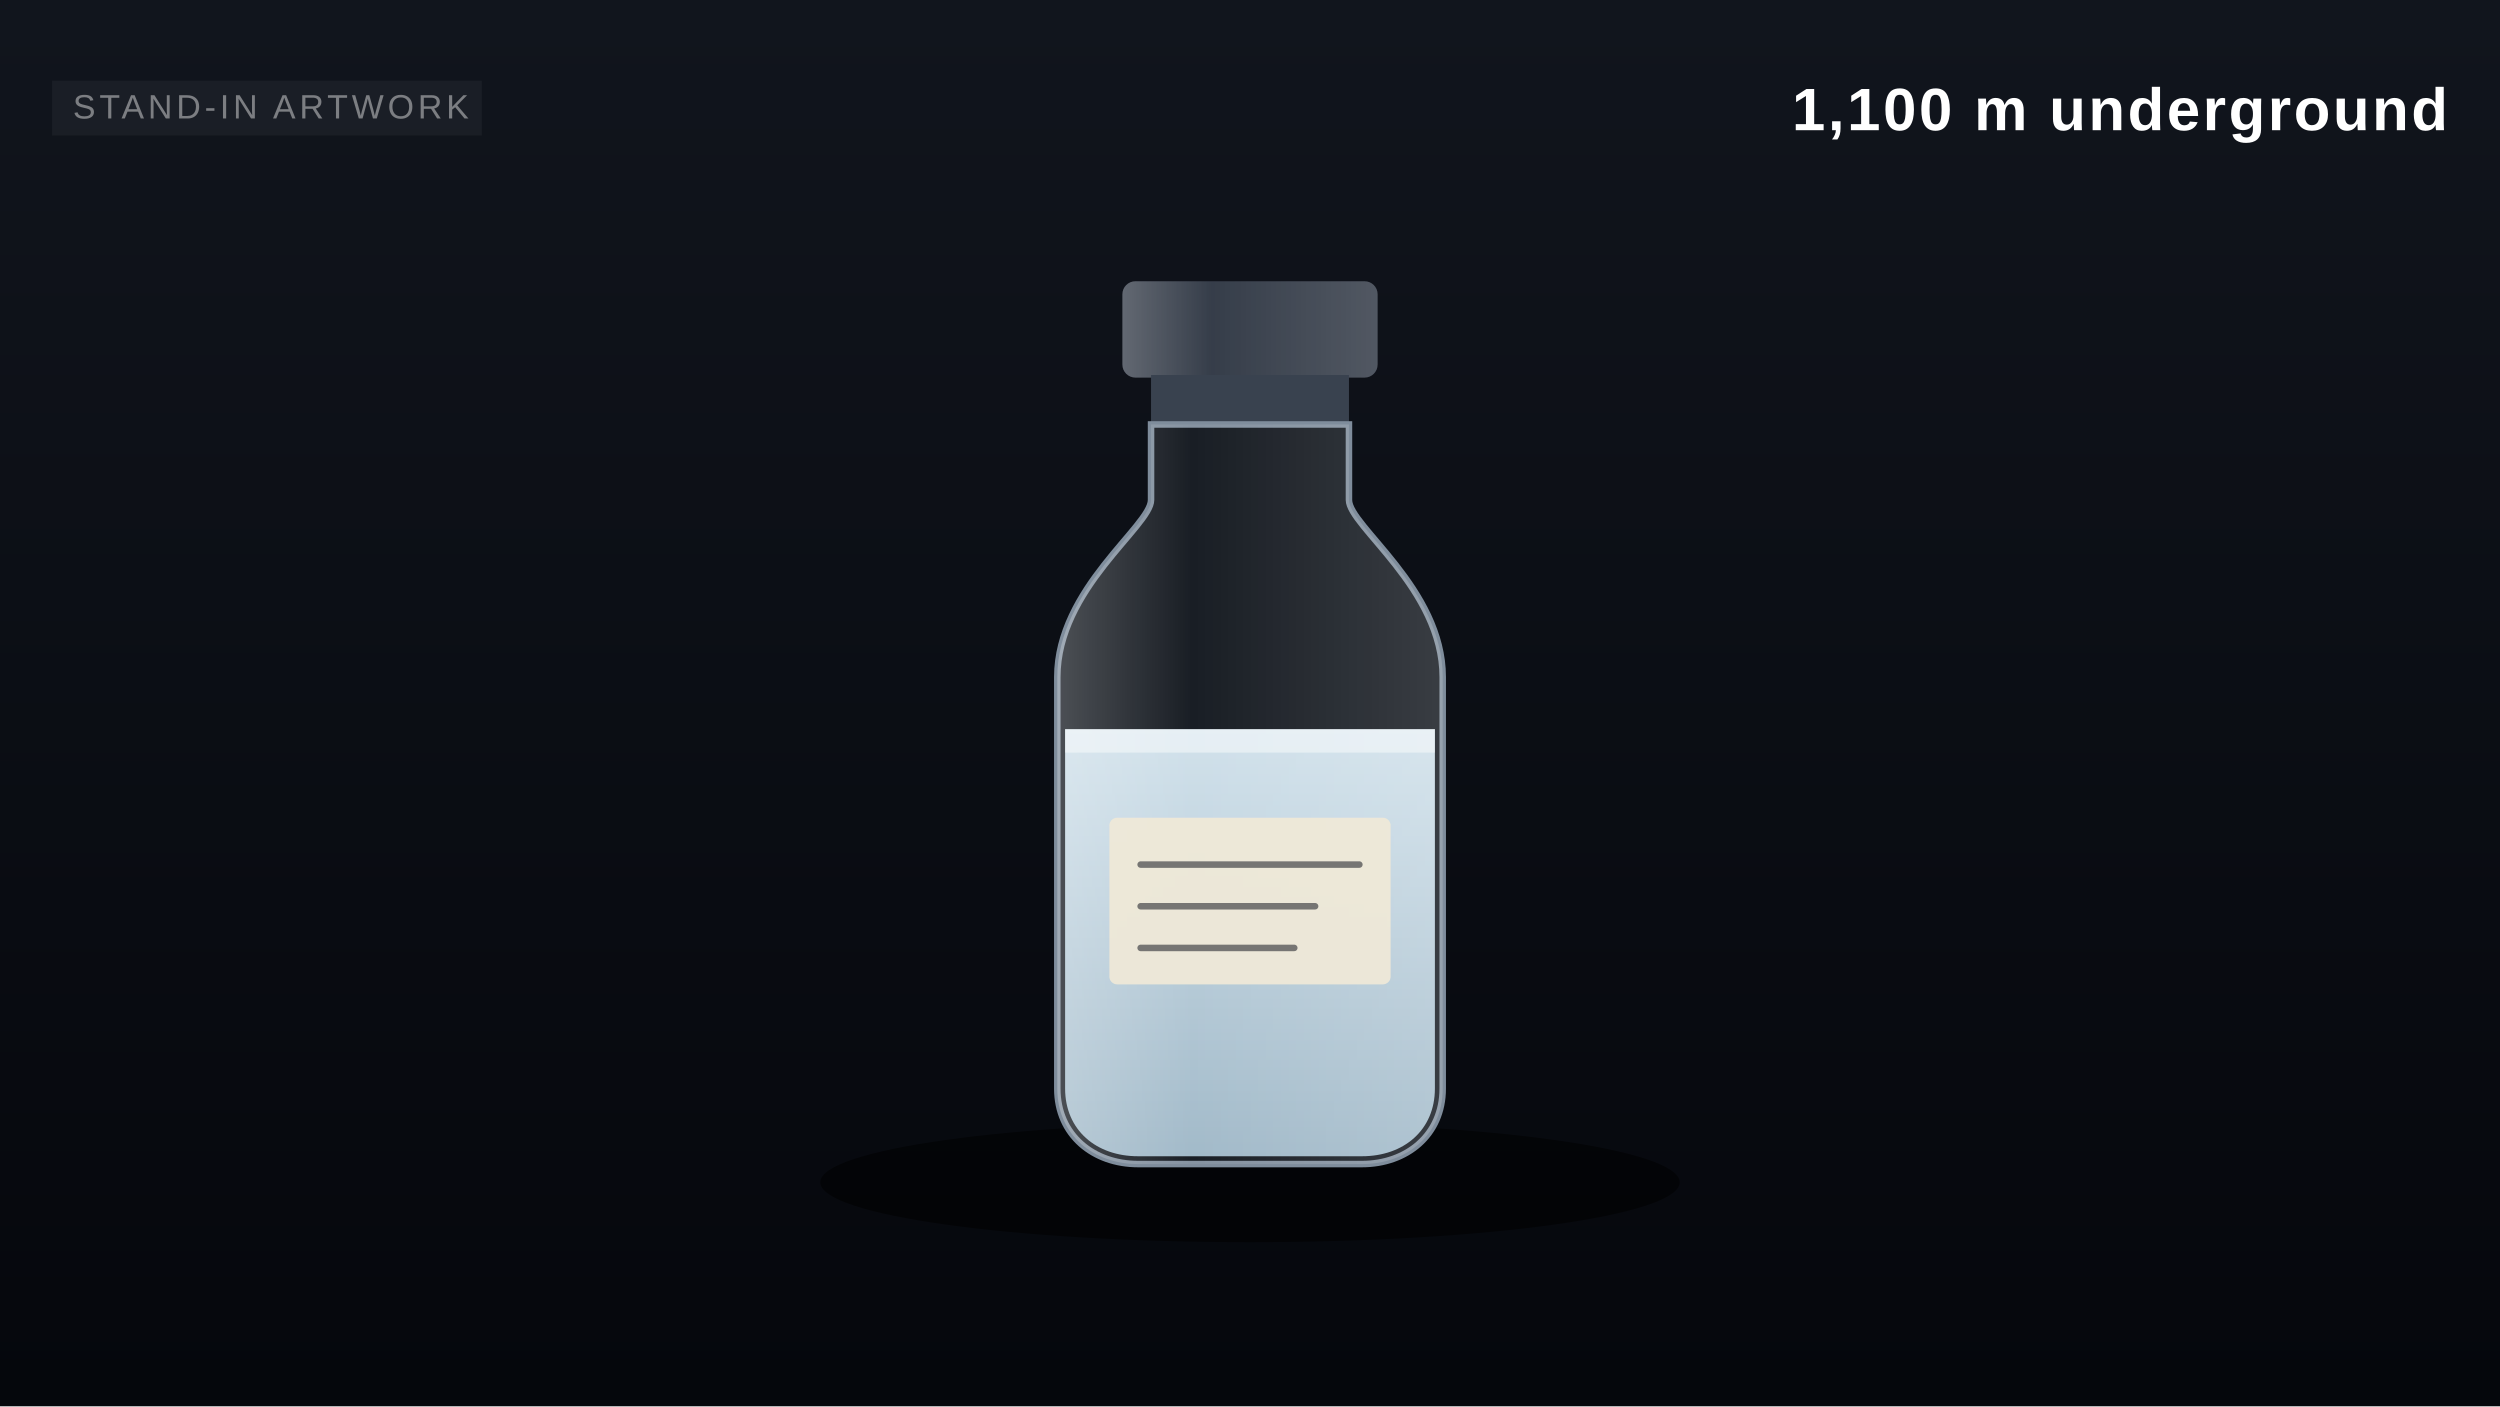
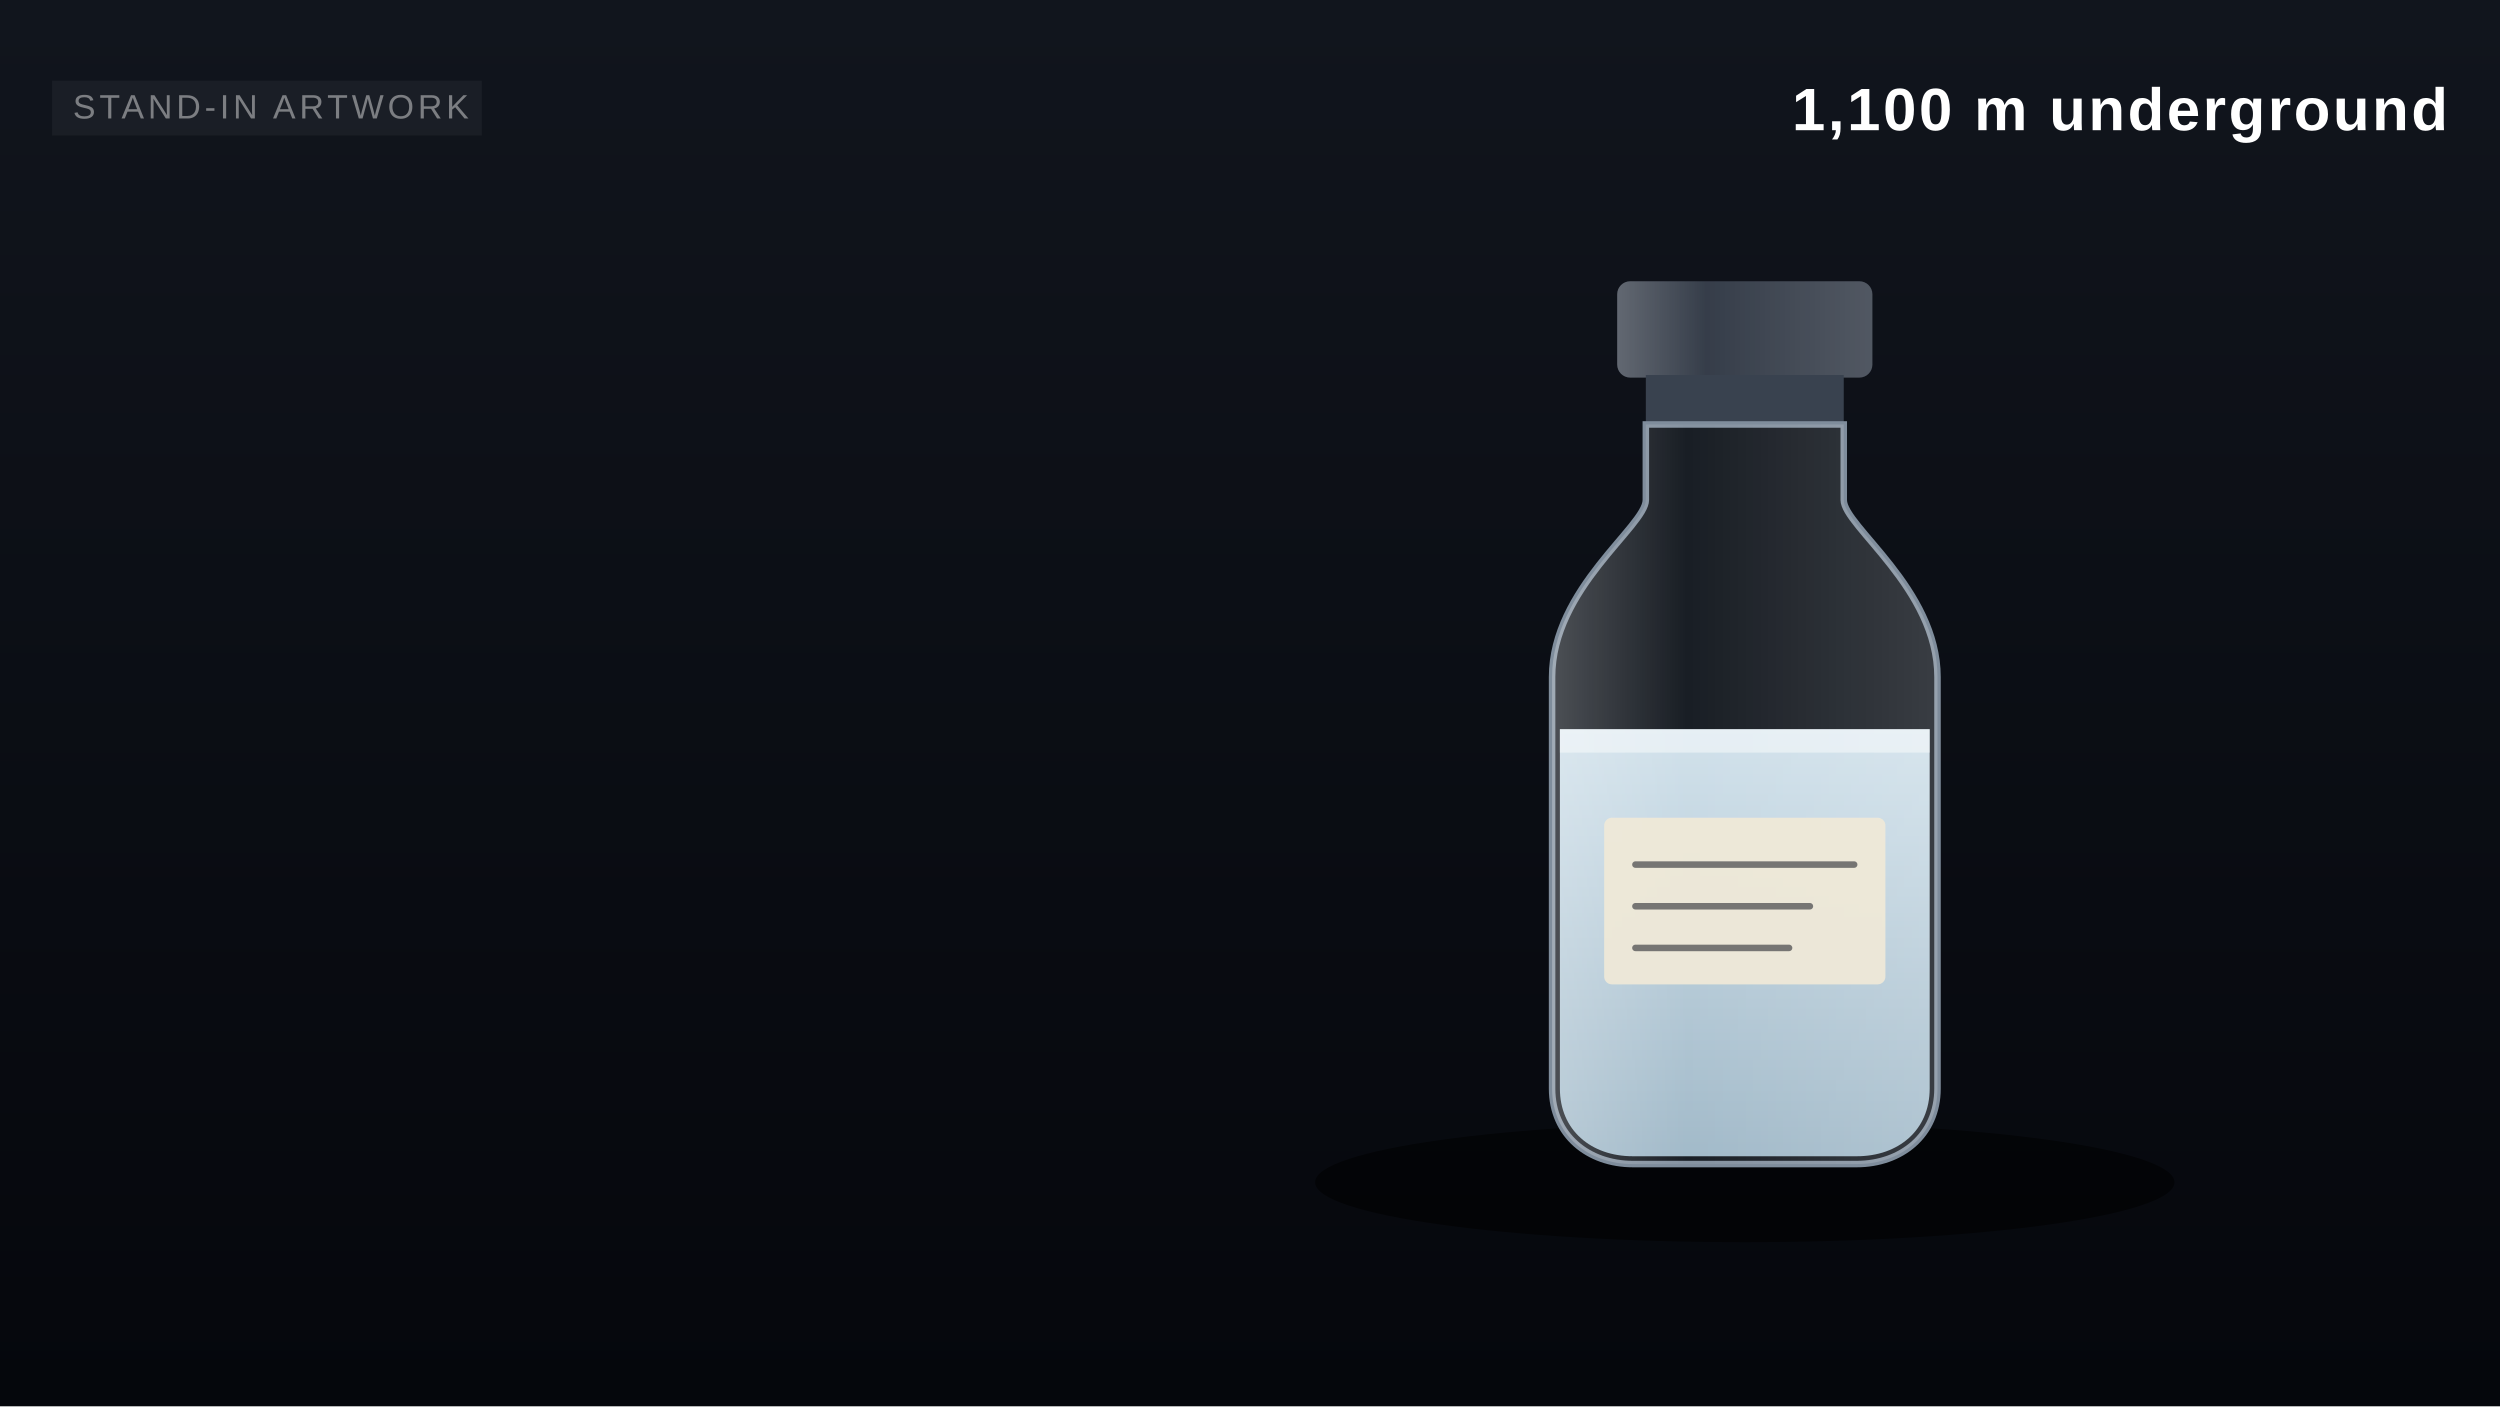
<svg xmlns="http://www.w3.org/2000/svg" viewBox="0 0 1920 1080" width="1920" height="1080" role="img" aria-label="Stand-in illustration of a sample bottle of clear brine as collected underground">
  <defs>
    <linearGradient id="bgF" x1="0" y1="0" x2="0" y2="1">
      <stop offset="0" stop-color="#11151d" />
      <stop offset="1" stop-color="#05070c" />
    </linearGradient>
    <linearGradient id="liquidF" x1="0" y1="0" x2="0" y2="1">
      <stop offset="0" stop-color="#cfe0ea" />
      <stop offset="1" stop-color="#9db6c6" />
    </linearGradient>
    <linearGradient id="glassF" x1="0" y1="0" x2="1" y2="0">
      <stop offset="0" stop-color="#ffffff" stop-opacity="0.26" />
      <stop offset="0.35" stop-color="#ffffff" stop-opacity="0.05" />
      <stop offset="1" stop-color="#ffffff" stop-opacity="0.18" />
    </linearGradient>
  </defs>
  <rect width="1920" height="1080" fill="url(#bgF)" />
-   <ellipse cx="960" cy="908" rx="330" ry="46" fill="#000000" opacity="0.55" />
-   <rect x="862" y="216" width="196" height="74" rx="10" fill="#2b3340" />
-   <rect x="862" y="216" width="196" height="74" rx="10" fill="url(#glassF)" />
-   <rect x="884" y="288" width="152" height="40" fill="#39424f" />
-   <path d="M884 326 L1036 326 L1036 384 C 1036 404, 1108 452, 1108 520 L1108 836 C 1108 872, 1080 894, 1046 894 L874 894 C 840 894, 812 872, 812 836 L812 520 C 812 452, 884 404, 884 384 Z" fill="#0d1219" stroke="#7f8d9c" stroke-width="5" />
-   <path d="M818 560 L1102 560 L1102 836 C 1102 868, 1078 888, 1046 888 L874 888 C 842 888, 818 868, 818 836 Z" fill="url(#liquidF)" />
-   <path d="M818 560 L1102 560 L1102 578 L818 578 Z" fill="#ffffff" opacity="0.45" />
-   <path d="M884 326 L1036 326 L1036 384 C 1036 404, 1108 452, 1108 520 L1108 836 C 1108 872, 1080 894, 1046 894 L874 894 C 840 894, 812 872, 812 836 L812 520 C 812 452, 884 404, 884 384 Z" fill="url(#glassF)" />
-   <rect x="852" y="628" width="216" height="128" rx="6" fill="#efe9d8" opacity="0.94" />
-   <g stroke="#59595a" stroke-width="5" stroke-linecap="round" opacity="0.8">
-     <path d="M876 664 L1044 664" />
-     <path d="M876 696 L1010 696" />
-     <path d="M876 728 L994 728" />
+   <g transform="translate(380 0)">
+     <ellipse cx="960" cy="908" rx="330" ry="46" fill="#000000" opacity="0.55" />
+     <rect x="862" y="216" width="196" height="74" rx="10" fill="#2b3340" />
+     <rect x="862" y="216" width="196" height="74" rx="10" fill="url(#glassF)" />
+     <rect x="884" y="288" width="152" height="40" fill="#39424f" />
+     <path d="M884 326 L1036 326 L1036 384 C 1036 404, 1108 452, 1108 520 L1108 836 C 1108 872, 1080 894, 1046 894 L874 894 C 840 894, 812 872, 812 836 L812 520 C 812 452, 884 404, 884 384 Z" fill="#0d1219" stroke="#7f8d9c" stroke-width="5" />
+     <path d="M818 560 L1102 560 L1102 836 C 1102 868, 1078 888, 1046 888 L874 888 C 842 888, 818 868, 818 836 Z" fill="url(#liquidF)" />
+     <path d="M818 560 L1102 560 L1102 578 L818 578 Z" fill="#ffffff" opacity="0.45" />
+     <path d="M884 326 L1036 326 L1036 384 C 1036 404, 1108 452, 1108 520 L1108 836 C 1108 872, 1080 894, 1046 894 L874 894 C 840 894, 812 872, 812 836 L812 520 C 812 452, 884 404, 884 384 Z" fill="url(#glassF)" />
+     <rect x="852" y="628" width="216" height="128" rx="6" fill="#efe9d8" opacity="0.94" />
+     <g stroke="#59595a" stroke-width="5" stroke-linecap="round" opacity="0.8">
+       <path d="M876 664 L1044 664" />
+       <path d="M876 696 L1010 696" />
+       <path d="M876 728 L994 728" />
+     </g>
  </g>
  <g font-family="Gill Sans, Franklin Gothic Book, Calibri, Arial, sans-serif" fill="#ffffff">
    <text x="1880" y="100" font-size="46" font-weight="600" text-anchor="end" letter-spacing="2">1,100 m underground</text>
  </g>
  <g font-family="Gill Sans, Franklin Gothic Book, Calibri, Arial, sans-serif" font-size="26" fill="#ffffff" opacity="0.45">
    <rect x="40" y="62" width="330" height="42" fill="#ffffff" opacity="0.1" />
    <text x="56" y="91" letter-spacing="3">STAND-IN ARTWORK</text>
  </g>
</svg>
